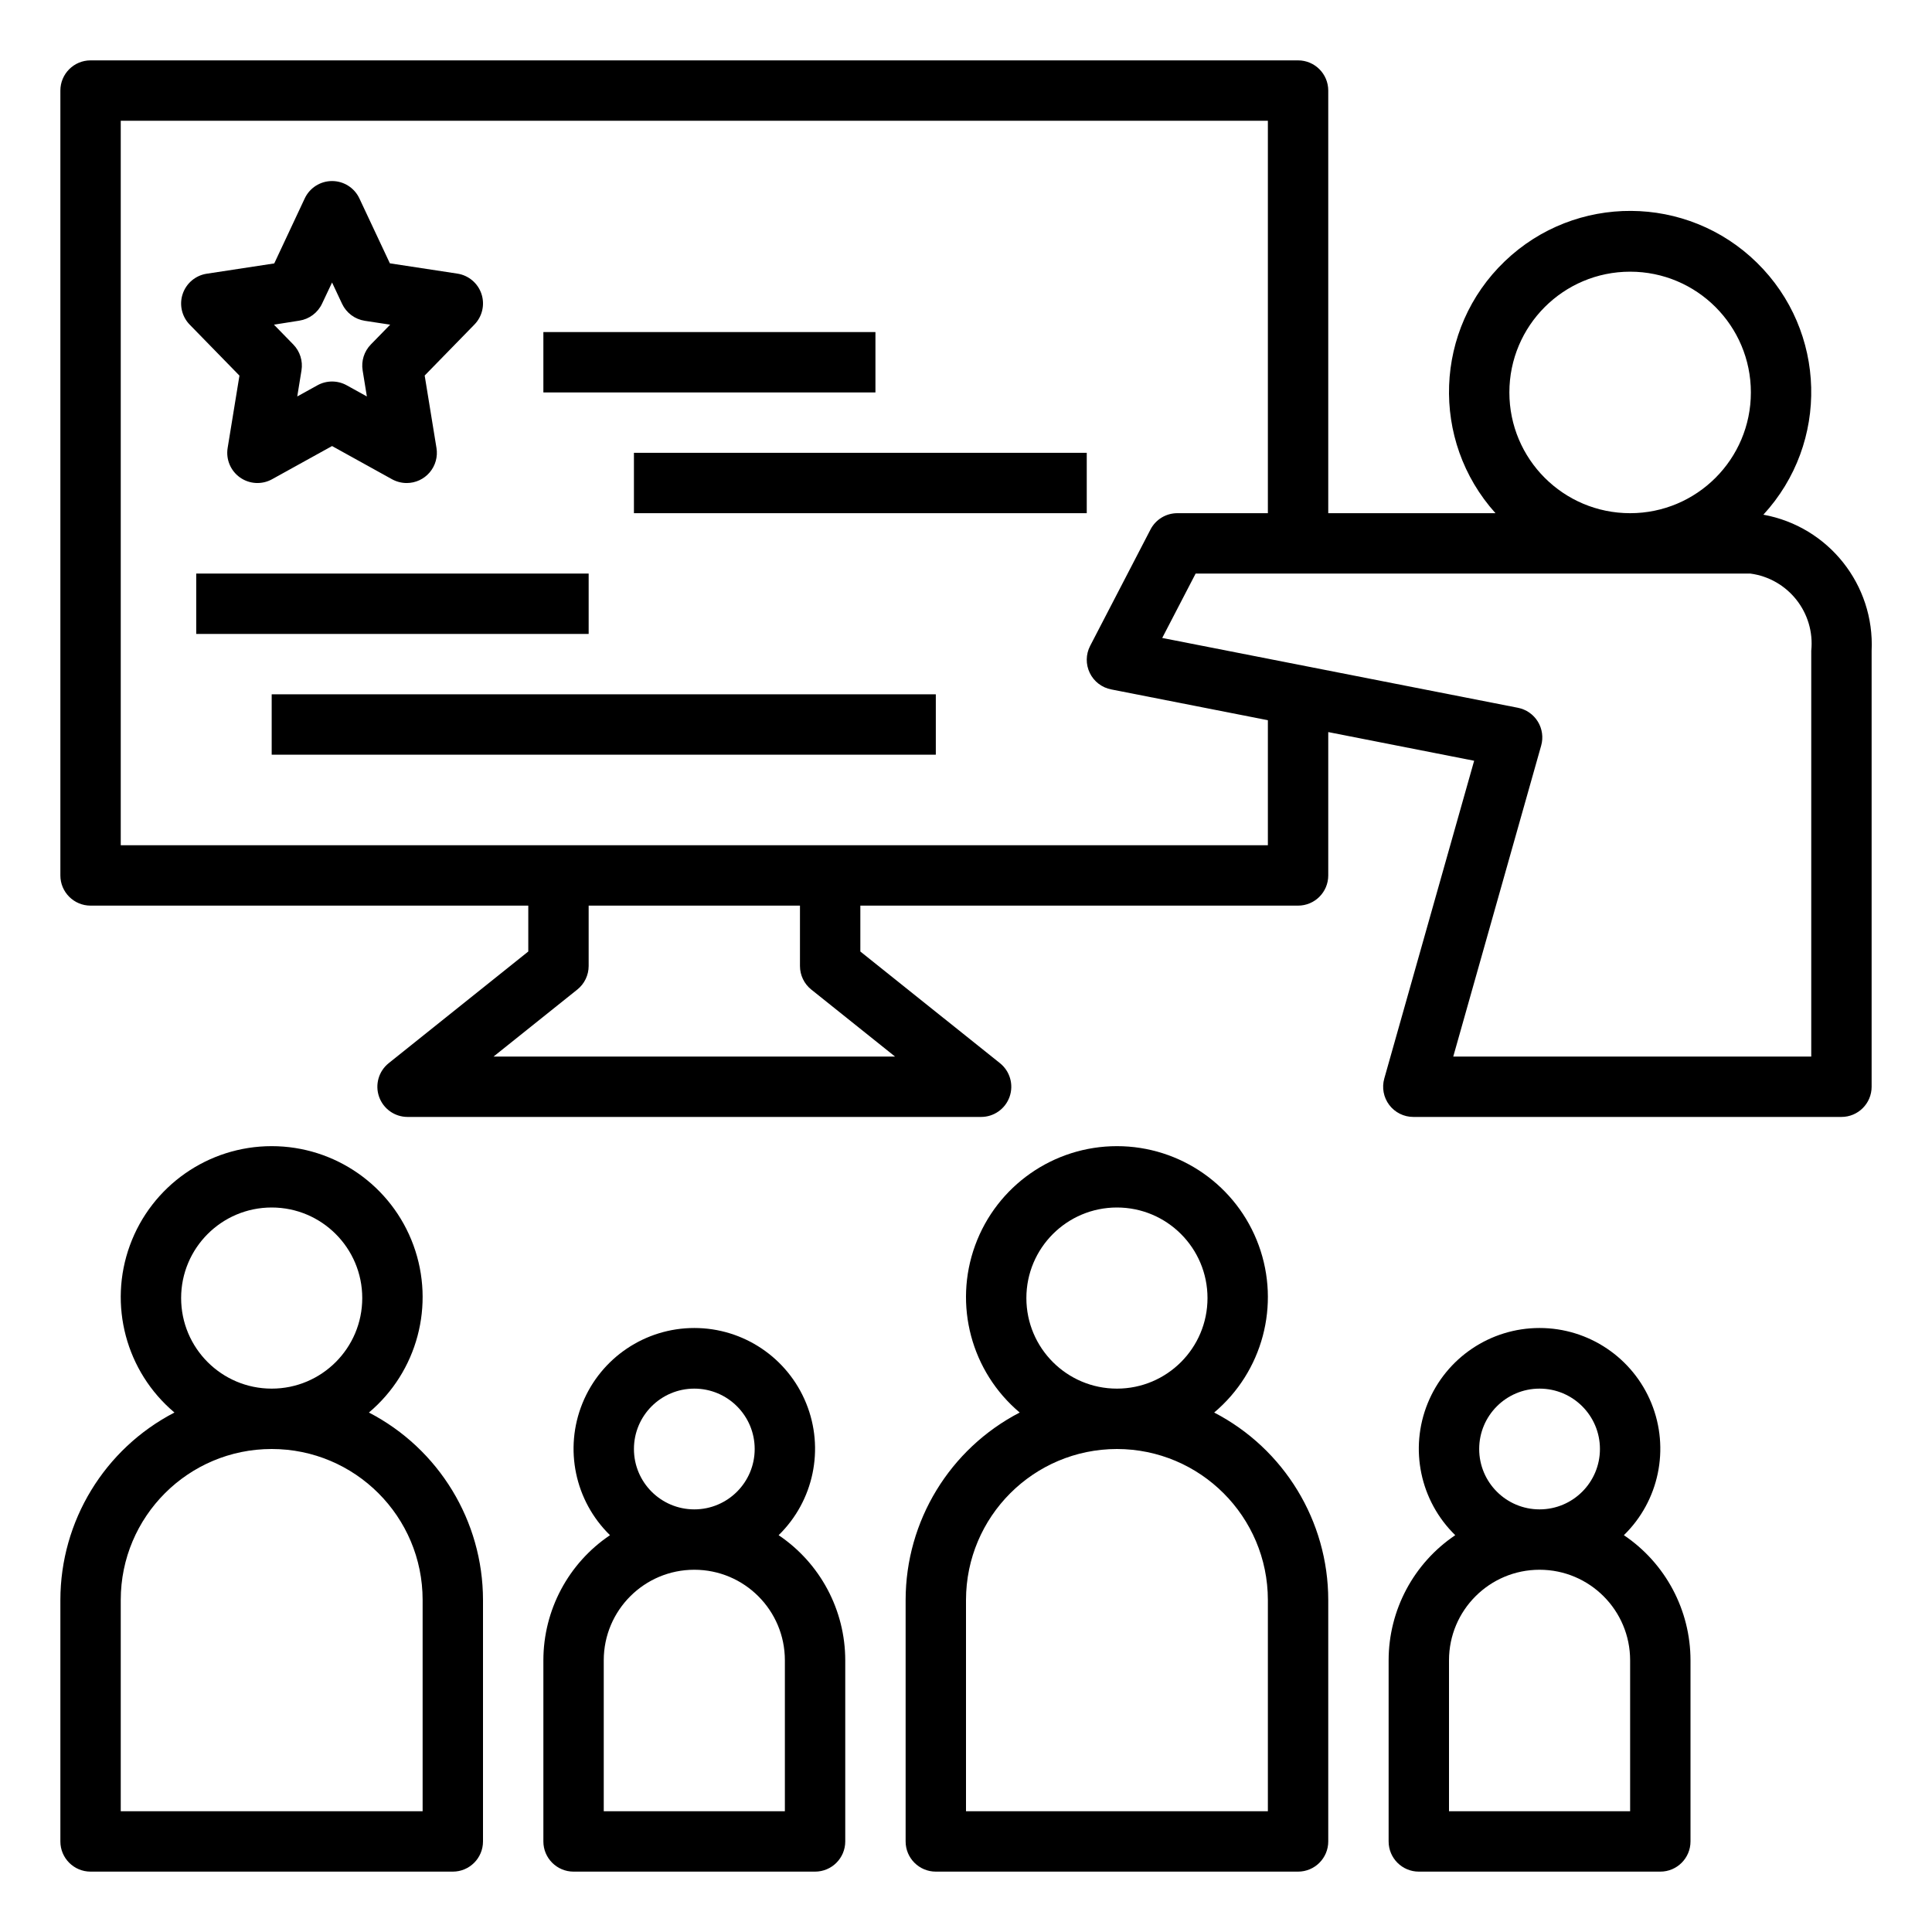
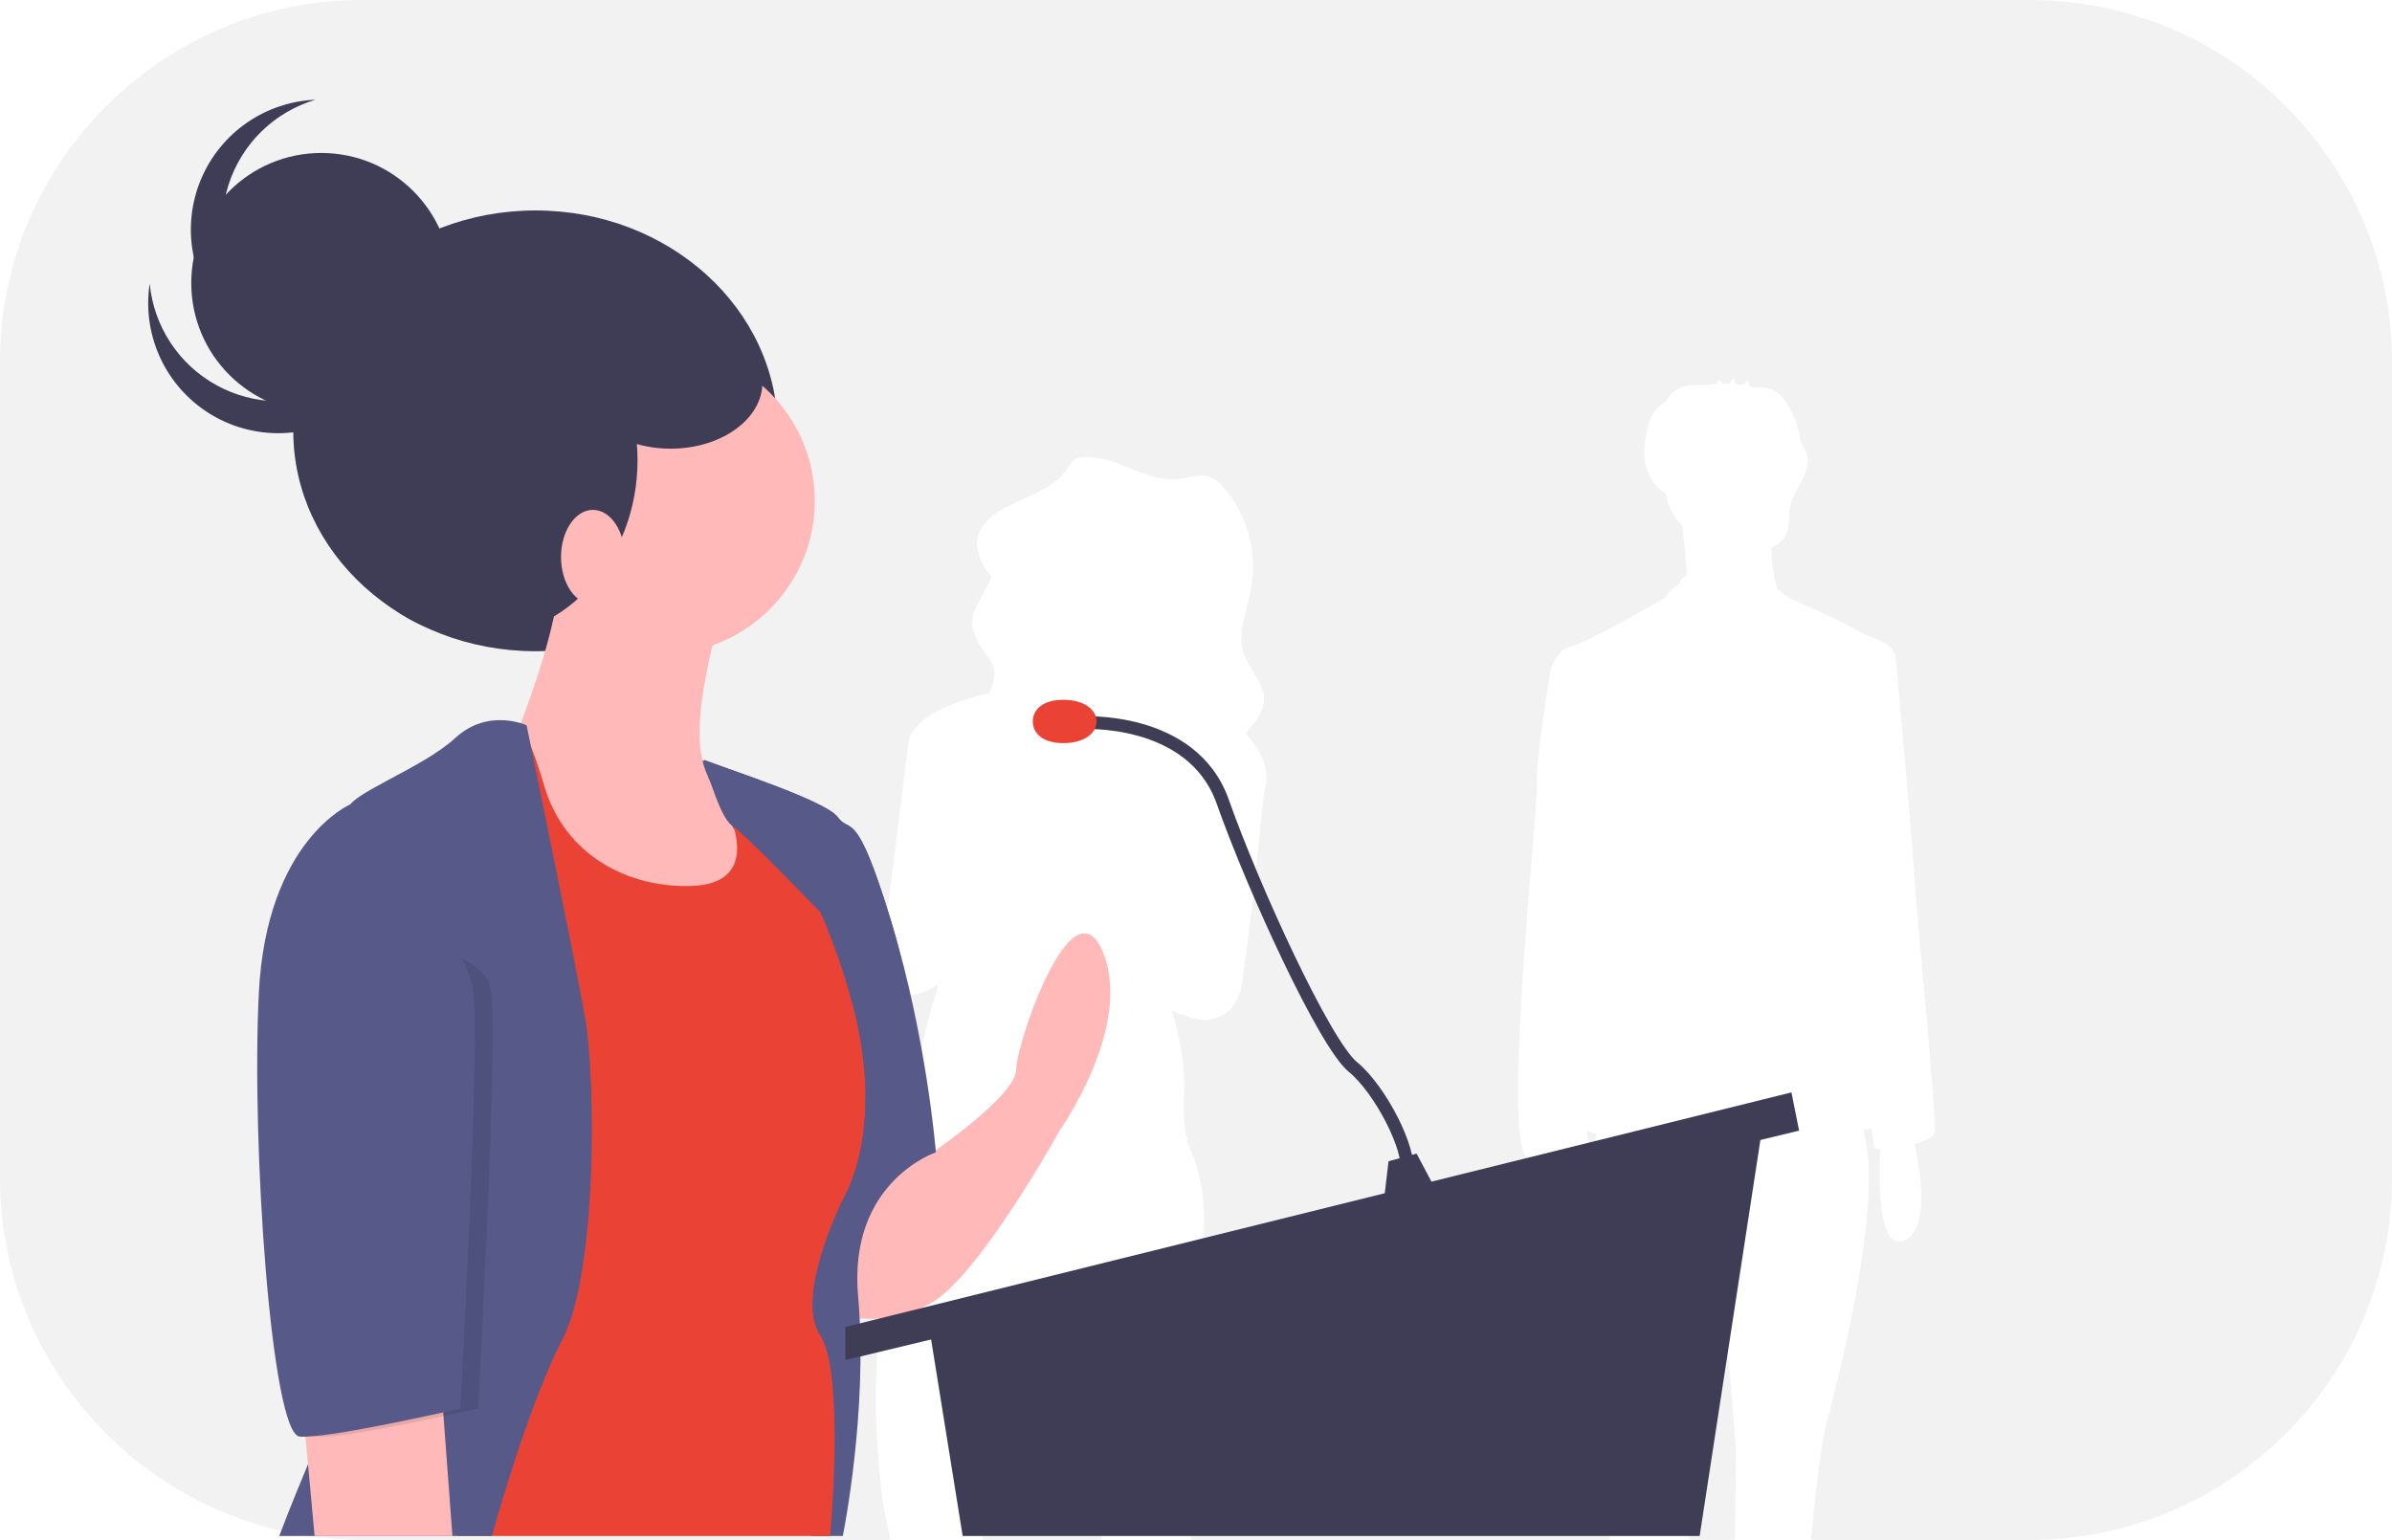
- <svg xmlns="http://www.w3.org/2000/svg" data-name="Layer 1" viewBox="0 0 64 64">
-   <path d="M3 62H15a1 1 0 0 0 1-1V53a7 7 0 0 0-3.779-6.208 5 5 0 1 0-6.442 0A7 7 0 0 0 2 53v8A1 1 0 0 0 3 62zM6 43a3 3 0 1 1 3 3A3 3 0 0 1 6 43zM4 53a5 5 0 0 1 10 0v7H4zM18 55v6a1 1 0 0 0 1 1h8a1 1 0 0 0 1-1V55a5 5 0 0 0-2.207-4.145 4 4 0 1 0-5.586 0A5 5 0 0 0 18 55zm3-7a2 2 0 1 1 2 2A2 2 0 0 1 21 48zm-1 7a3 3 0 0 1 6 0v5H20zM30 53v8a1 1 0 0 0 1 1H43a1 1 0 0 0 1-1V53a7 7 0 0 0-3.779-6.208 5 5 0 1 0-6.442 0A7 7 0 0 0 30 53zm4-10a3 3 0 1 1 3 3A3 3 0 0 1 34 43zm3 5a5.006 5.006 0 0 1 5 5v7H32V53A5.006 5.006 0 0 1 37 48zM46 55v6a1 1 0 0 0 1 1h8a1 1 0 0 0 1-1V55a5 5 0 0 0-2.207-4.145 4 4 0 1 0-5.586 0A5 5 0 0 0 46 55zm3-7a2 2 0 1 1 2 2A2 2 0 0 1 49 48zm-1 7a3 3 0 0 1 6 0v5H48zM58.414 17.05A6 6 0 1 0 49.54 17H44V3a1 1 0 0 0-1-1H3A1 1 0 0 0 2 3V29a1 1 0 0 0 1 1H17.5v1.52l-4.625 3.7A1 1 0 0 0 13.5 37h19a1 1 0 0 0 .625-1.781L28.5 31.52V30H43a1 1 0 0 0 1-1V24.251l4.833.95L45.856 35.728A1 1 0 0 0 46.818 37H61a1 1 0 0 0 1-1V21.558A4.374 4.374 0 0 0 58.414 17.05zM50 13a4 4 0 1 1 4 4A4 4 0 0 1 50 13zM26.875 32.781L29.649 35h-13.3l2.774-2.219A1 1 0 0 0 19.5 32V30h7v2A1 1 0 0 0 26.875 32.781zM42 28H4V4H42V17H39a1 1 0 0 0-.888.54l-2 3.856a1 1 0 0 0 .7 1.442L42 23.858zm18 7H48.141l2.912-10.3a1 1 0 0 0-.77-1.254L38.5 21.133 39.607 19H57.981A2.339 2.339 0 0 1 60 21.558z" />
-   <path d="M7.541,14.839a1,1,0,0,0,1.472,1.036L11,14.776l1.987,1.1a1.013,1.013,0,0,0,.485.125,1,1,0,0,0,.987-1.161l-.391-2.4,1.648-1.689a1,1,0,0,0-.565-1.687l-2.236-.341-1.01-2.151a1,1,0,0,0-1.81,0L9.085,8.726l-2.236.341a1,1,0,0,0-.565,1.687l1.648,1.689Zm2.374-4.217a1,1,0,0,0,.754-.564l.331-.7.331.705a1,1,0,0,0,.754.564l.84.128-.641.657a1,1,0,0,0-.271.859l.14.862-.669-.37a1,1,0,0,0-.968,0l-.669.37.14-.862a1,1,0,0,0-.271-.859l-.641-.657Z" />
-   <rect width="11" height="2" x="18" y="11" />
-   <rect width="15" height="2" x="21" y="15" />
-   <rect width="13" height="2" x="6.5" y="19" />
-   <rect width="22" height="2" x="9" y="23" />
+ <svg xmlns="http://www.w3.org/2000/svg" data-name="Layer 1" width="938" height="604" viewBox="0 0 938 604">
+   <path d="M811.584,714.656l-4.874-60.576-13.925,64.057s.184,16.161.645,33.863h17.84C811.872,731.764,811.584,714.656,811.584,714.656Z" transform="translate(-131 -148)" fill="#f2f2f2" />
+   <path d="M560.99,736.199A123.334,123.334,0,0,1,558.092,718.978l-1.949-20.955c-.82-5.739-1.662-10.795-2.509-15.259-6.208-31.823-12.616-32.973-12.616-32.973-.275.211-.543.444-.818.685a20.629,20.629,0,0,0-2.098,2.214C527.895,665.663,520.971,699.309,517.333,721.629c-2.009,12.329-3.01,21.201-3.01,21.201s.91,3.779,2.15,9.17h46.575A82.799,82.799,0,0,0,560.99,736.199Z" transform="translate(-131 -148)" fill="#f2f2f2" />
+   <path d="M927.22,148H272.78C194.801,148,131,211.801,131,289.78V610.22C131,688.199,194.801,752,272.78,752H480.202l-2.677-12.601s-6.885-44.427,0-79.065a260.03,260.03,0,0,0,4.567-32.929,198.378,198.378,0,0,1,6.097-36.972c.182-.699.386-1.391.576-2.088-1.679-.457-2.45-.822-2.061-1.052,1.076-.635,1.667-2.581,1.962-5.05a241.718,241.718,0,0,1,10.437-48.095c-6.957,4.367-11.576,4.831-14.599,3.139-10.625-2.902-6.214-26.8-6.214-26.8s6.603-51.69,8.797-70.406c1.261-10.758,17.419-16.854,31.723-20.164,1.507-3.233,2.593-6.49,1.904-9.908-.046-.23-.113-.453-.174-.677-1.819-4.04-5.516-7.363-6.903-11.546a12.182,12.182,0,0,1-1.283-3.603c-1.229-7.172,5.478-13.368,7.411-20.265a16.695,16.695,0,0,1-4.288-6.876c-2.947-6.043-1.51-13.297,7.952-18.898,1.889-1.118,3.891-2.105,5.924-3.052a9.214,9.214,0,0,1,2.405-1.103c6.77-3.062,13.575-6.026,17.627-11.988,1.043-1.536,1.959-3.317,3.647-4.124a7.035,7.035,0,0,1,2.511-.562c13.045-1.001,24.858,10.185,37.841,8.582,3.933-.486,7.948-2.139,11.723-.949,2.481.782,4.417,2.688,6.084,4.658a48.005,48.005,0,0,1,10.41,39.529c-1.646,8.553-5.649,17.368-2.765,25.597,2.12,6.046,7.794,10.954,7.835,17.35.033,5.263-3.703,9.463-7.312,13.558q.704.72,1.372,1.479c8.821,10.05,7.154,18.628,5.91,22.062l0.0.002L622.105,502.956,618.28,532.323s-.946,12.052-9.854,14.695c-2.595,1.2-5.995,1.517-10.464.157-2.9-.883-5.343-1.764-7.417-2.622,1.96,6.26,5.334,19.04,4.786,31.444-.765,17.319,1.53,18.825,1.53,18.825a3.101,3.101,0,0,1-.487.481c9.087,20.076,9.17,40.674-.278,61.265-10.71,23.343.765,77.559.765,77.559s.817,8.457,1.184,17.872h164.288c-2.613-24.923-5.752-49.873-7.147-52.662-2.299-4.598.62-80.345,1.71-106.656-.484-.123-.957-.247-1.403-.375-.776-.223-1.475-.455-2.12-.693a15.453,15.453,0,0,0,.421,3.979c.967,2.256-1.352,3.915-5.293,5.046,2.292,11.186,5.123,32.001-4.455,36.034-9.853,4.149-10.05-21.052-9.509-34.187-1.243.046-2.489.07-3.72.07-11.837,0,3.481-137.166,2.785-146.217-.696-9.052,5.57-45.954,5.57-45.954s2.089-7.659,8.355-9.052,36.206-18.799,36.206-18.799A22.362,22.362,0,0,1,790,376.602v-1.03a22.965,22.965,0,0,1,2.485-2.011c-.365-6.084-1.188-13.932-1.788-19.235a24.302,24.302,0,0,1-6.533-12.5,38.369,38.369,0,0,1-3.646-3.239,18.996,18.996,0,0,1-4.67-11.856,37.464,37.464,0,0,1,1.857-12.8,15.324,15.324,0,0,1,1.613-3.909,14.145,14.145,0,0,1,3.645-3.614c.423-.314.859-.607,1.294-.903a12.194,12.194,0,0,1,3.94-4.472c3.554-2.333,8.127-2.143,12.377-2.037.063.002.128.001.192.002q1.182-.19,2.373-.315a2.434,2.434,0,0,0,1.904-1.865q.863.829,1.726,1.658,1.295-.019,2.588.044A18.489,18.489,0,0,1,810.699,296q.473,1.349.946,2.698c.866.092,1.729.208,2.588.357q1.015-.807,2.03-1.613c.15-.119.689,1.643.961,2.248.466.12.93.247,1.391.389.719-.033,1.518-.168,1.963-.16a13.129,13.129,0,0,1,6.997,1.745,15.027,15.027,0,0,1,4.447,5.133,33.252,33.252,0,0,1,4.964,14.322,16.6,16.6,0,0,1,2.754,6.155c1.149,6.989-5.493,12.83-6.809,19.79-.702,3.713.099,7.825-1.792,11.097a11.588,11.588,0,0,1-3.19,3.344,24.067,24.067,0,0,1-2.357,1.552,60.516,60.516,0,0,0,1.441,12.515l.896,3.435c1.393,1.004,2.895,2.165,4.545,3.528,0,0,19.496,8.355,26.458,12.533,6.121,3.673,12.776,4.121,14.769,8.905l.549.146s6.963,77.286,7.659,90.515,9.052,94.693,7.659,98.174c-.515,1.288-3.799,2.767-7.764,3.943,2.314,10.574,6.049,33.572-4.073,37.834-10.261,4.321-10.05-23.193-9.438-35.756-1.369-.124-2.265-.482-2.398-1.146-.113-.566-.476-3.122-1.001-7.02-.867.135-1.767.274-2.724.42-.192.029-.395.059-.59.088,8.828,27.768-10.723,101.412-14.484,115.827-1.965,7.533-4.084,26.157-5.995,45.003h86.121C1005.199,752,1069,688.199,1069,610.22V289.78C1069,211.801,1005.199,148,927.22,148Z" transform="translate(-131 -148)" fill="#f2f2f2" />
+   <ellipse cx="210" cy="169" rx="95" ry="86.45" fill="#3f3d56" />
+   <path d="M497.5,599.5h0s32-22,32-32,22-75,34-46-17,70-17,70-32,58-51,68-35,4-35,4v-27l18.282-27.057A22.591,22.591,0,0,1,497.5,599.5Z" transform="translate(-131 -148)" fill="#ffb9b9" />
+   <path d="M406.544,446.336S454.5,461.5,459.5,468.5s7-5,21,41S498,600,498,600s-34.5,11.5-30.5,56.5-6,94-6,94H449.016L421.5,665.5l33-129S407.587,457.173,406.544,446.336Z" transform="translate(-131 -148)" fill="#575a89" />
+   <circle cx="259.5" cy="196.5" r="60" fill="#ffb9b9" />
+   <path d="M413.5,389.5s-17,56-2,64,32,44,32,44l-26,29h-60l-27-30-11-51,15-12s16-40,16-61S413.5,389.5,413.5,389.5Z" transform="translate(-131 -148)" fill="#ffb9b9" />
+   <path d="M418.5,451.5s-12-3-5,9,14,34-11,35-50-12-58-39-11-25-14-24-35,34-35,34l11,62,4,222h146s6-64-4-79,9-53,9-53,17-26,4-76S423.5,451.5,418.5,451.5Z" transform="translate(-131 -148)" fill="#ea4335" />
+   <path d="M337.5,432.5s-15-7-28,5-42,22-42,28,25,177,8,207-35,78-35,78h83.413S337.5,700.5,351.5,673.5s13-103,9-126S337.5,432.5,337.5,432.5Z" transform="translate(-131 -148)" fill="#575a89" />
+   <polygon points="118.5 549.5 123.37 602.5 177.417 602.5 172.5 536.5 118.5 549.5" fill="#ffb9b9" />
+   <polygon points="364.5 521.5 377.5 602.5 666.5 602.5 691.5 439.5 364.5 521.5" fill="#3f3d56" />
+   <polygon points="702.5 428.5 705.5 443.5 331.5 533.5 331.5 520.5 702.5 428.5" fill="#3f3d56" />
+   <polygon points="544.5 455.5 542.5 472.5 564.5 469.5 555.5 452.5 544.5 455.5" fill="#3f3d56" />
+   <path d="M554.5,431.5s44-3,56,31,40,95,51,104,23,33,21,41" transform="translate(-131 -148)" fill="none" stroke="#3f3d56" stroke-miterlimit="10" stroke-width="5" />
+   <path d="M561,431c0,4.694-4.992,8.5-13,8.5s-12-3.806-12-8.5,3.992-8.5,12-8.5S561,426.306,561,431Z" transform="translate(-131 -148)" fill="#ea4335" />
+   <path d="M487,587s7.5-31.5-6.5-77.5-16-34-21-41-52.956-22.164-52.956-22.164c.343,3.561,5.639,14.517,12.595,27.623A53.193,53.193,0,0,0,413.5,460.5c-7-12,5-9,5-9,5,0,34,41,47,91s-4,76-4,76Z" transform="translate(-131 -148)" fill="#575a89" />
+   <path d="M407,446s5.92,22.458,10.96,25.729,34.93,34.325,34.93,34.325L449,481l-16-24-4.256-3.088Z" transform="translate(-131 -148)" fill="#575a89" />
+   <path d="M274,515l1.394-51.5S242.5,477.5,239.5,537.5s5,173,16,174,63-11,63-11,8-145,5-164S274,515,274,515Z" transform="translate(-131 -148)" opacity="0.1" />
+   <path d="M276.5,463.5h-8.106S235.5,477.5,232.5,537.5s5,173,16,174,63-11,63-11,8-145,5-164S276.5,463.5,276.5,463.5Z" transform="translate(-131 -148)" fill="#575a89" />
+   <ellipse cx="188" cy="180.5" rx="62" ry="69.5" fill="#3f3d56" />
+   <ellipse cx="232.5" cy="218.5" rx="12.5" ry="18.5" fill="#ffb9b9" />
+   <circle cx="126" cy="111" r="51" fill="#3f3d56" />
+   <path d="M263.592,299.857a50.996,50.996,0,0,1-73.892-40.613,50.995,50.995,0,1,0,101.176,2.839A50.921,50.921,0,0,1,263.592,299.857Z" transform="translate(-131 -148)" fill="#3f3d56" />
+   <path d="M229.021,267.43a50.996,50.996,0,0,1,25.682-80.311,50.994,50.994,0,1,0,16.625,99.841A50.921,50.921,0,0,1,229.021,267.43Z" transform="translate(-131 -148)" fill="#3f3d56" />
+   <ellipse cx="263" cy="150" rx="36" ry="26" fill="#3f3d56" />
</svg>
